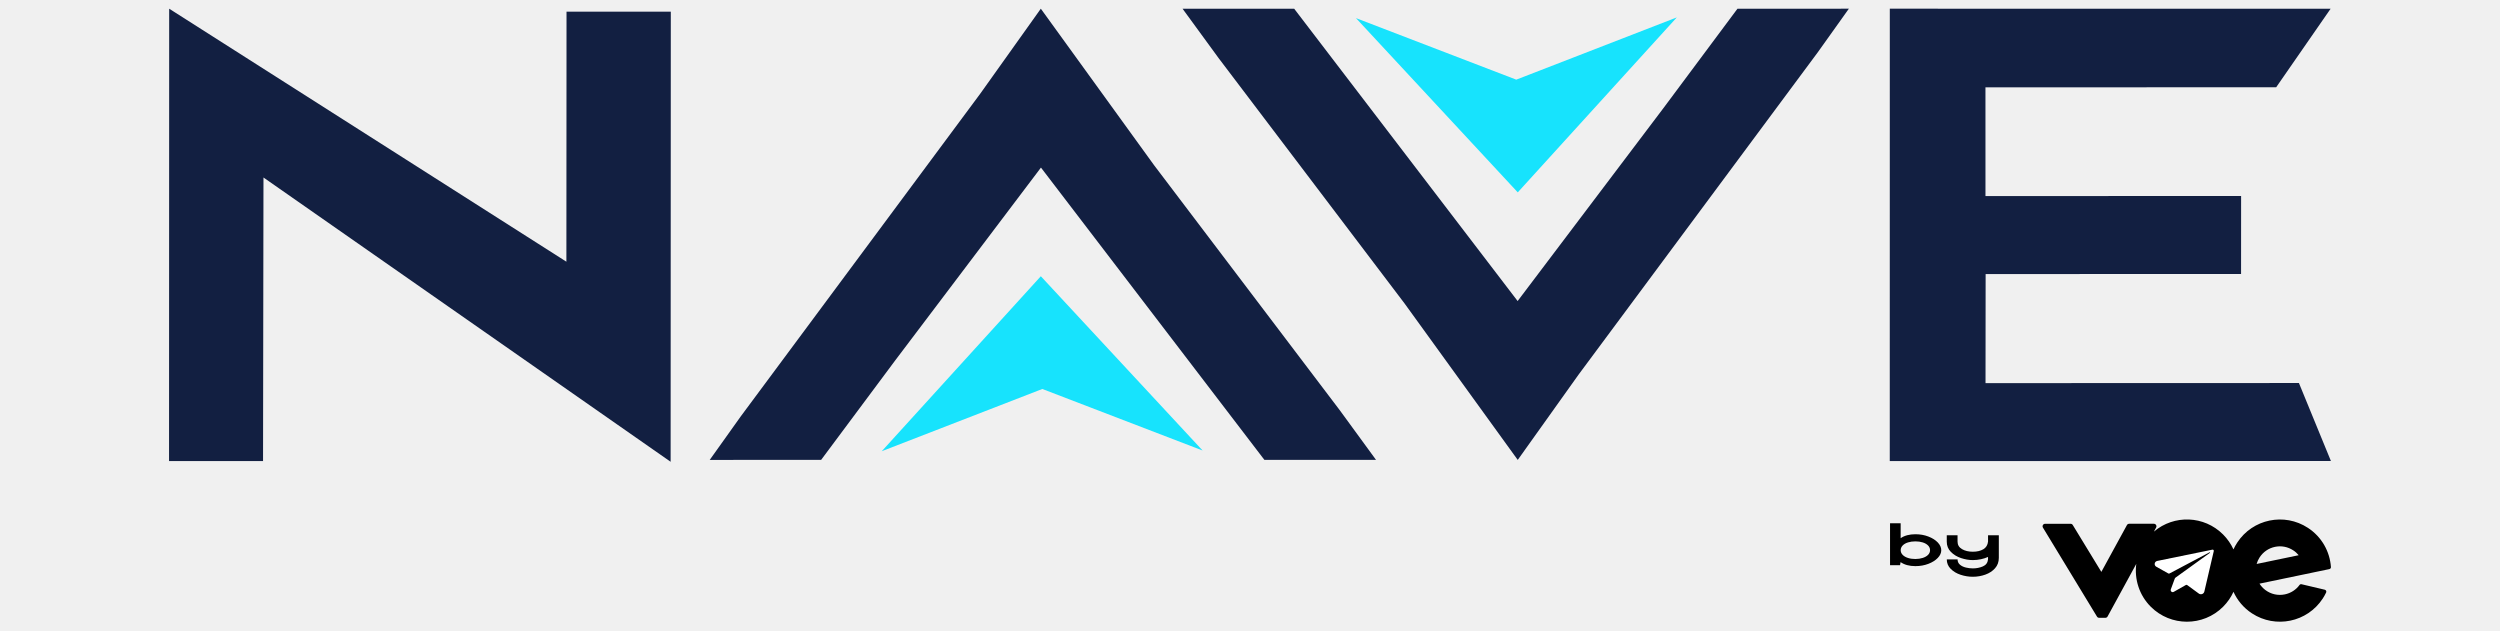
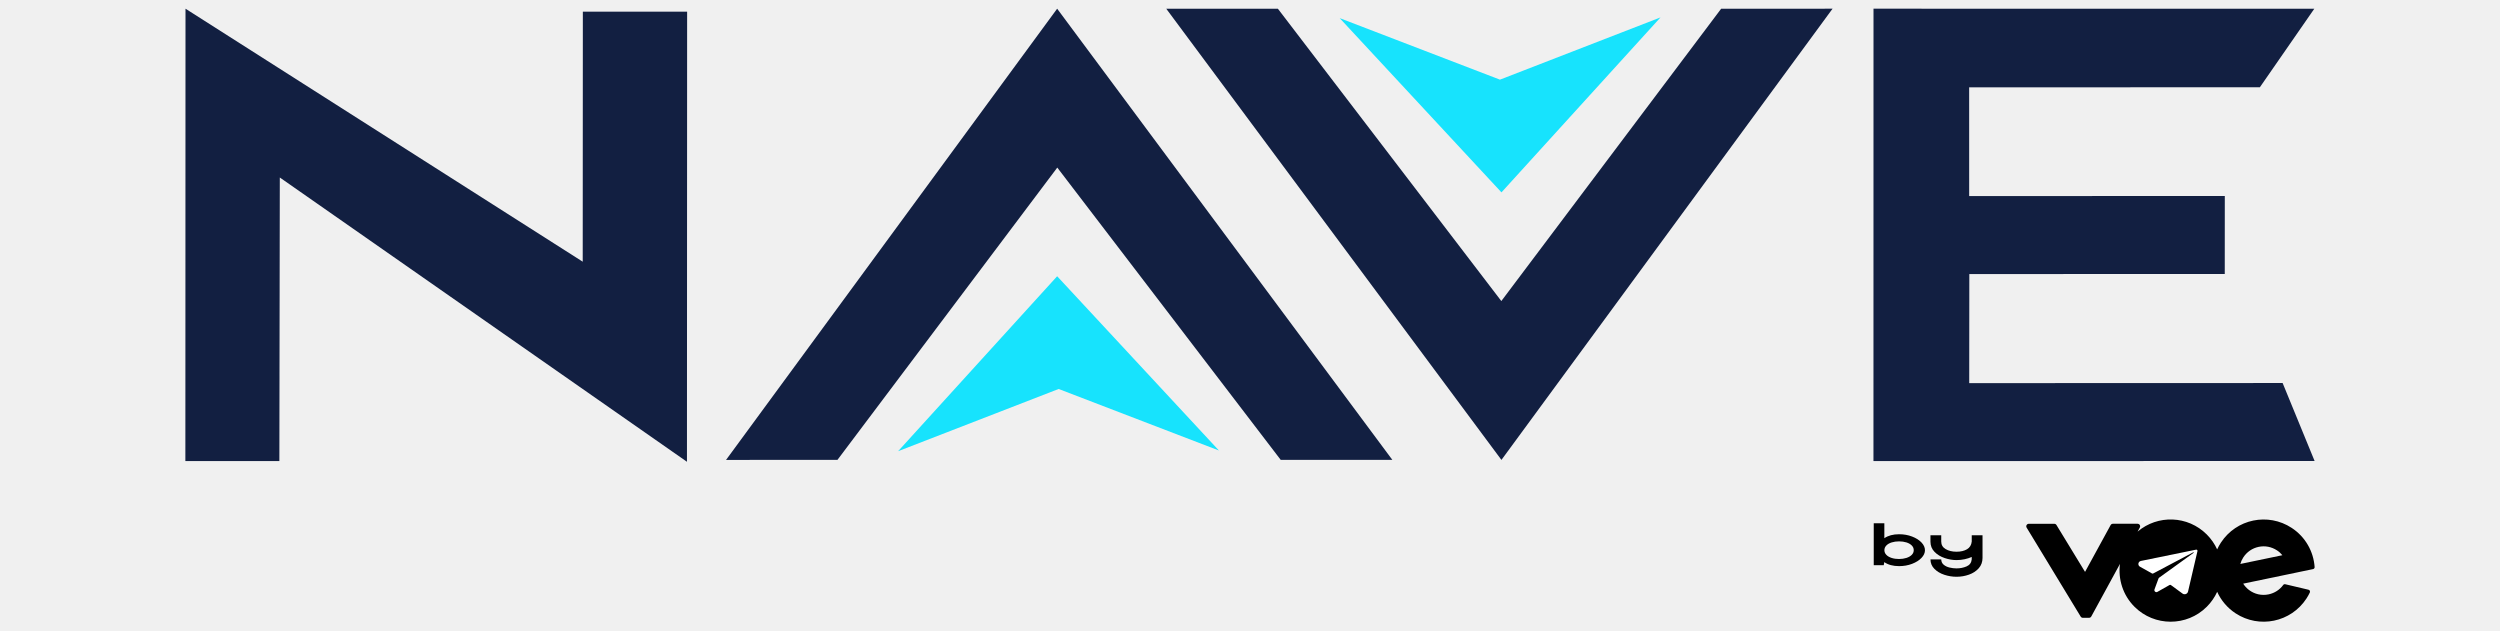
<svg xmlns="http://www.w3.org/2000/svg" id="Layer_1" version="1.1" viewBox="0 0 1150 290">
  <defs>
    <style>
      .st0 {
        fill: #fff;
      }

      .st1 {
        fill: #121f41;
      }

      .st2 {
        fill: #17e3fd;
      }
    </style>
  </defs>
-   <polygon class="st1" points="1030.89 126.03 913.39 126.07 913.34 176.24 1057.51 176.19 1072.22 212.06 869.29 212.1 869.31 4 1072.08 4.02 1047.04 40.14 913.31 40.18 913.32 90.2 1030.91 90.15 1030.89 126.03" />
-   <polygon class="st1" points="121.2 81.65 121 212.09 77.76 212.1 77.82 4 260.54 120.38 260.6 5.36 308.57 5.36 308.49 212.42 121.2 81.65" />
+   <polygon class="st1" points="1023.39 126.03 905.89 126.07 905.84 176.24 1050.01 176.19 1064.72 212.06 861.79 212.1 861.81 4 1064.58 4.02 1039.54 40.14 905.81 40.18 905.82 90.2 1023.41 90.15 1023.39 126.03" />
+   <polygon class="st1" points="128.71 81.65 128.51 212.09 85.27 212.1 85.33 4 268.05 120.38 268.11 5.36 316.08 5.36 316 212.42 128.71 81.65" />
  <g>
-     <polygon class="st1" points="478.84 77.09 411.85 165.72 377.73 211.53 326.47 211.56 340.75 191.53 450.82 43.23 478.78 4 530.85 75.96 616.33 188.75 632.97 211.54 581.62 211.54 478.84 77.09" />
-     <polygon class="st2" points="479.47 178.93 405.61 207.56 478.78 127.07 553.2 207.24 479.47 178.93" />
+     <polygon class="st1" points="385.24 211.53 333.98 211.56 486.29 4 640.48 211.54 589.13 211.54 486.35 77.09 385.24 211.53" />
+     <polygon class="st2" points="486.98 178.93 413.12 207.56 486.29 127.07 560.71 207.24 486.98 178.93" />
  </g>
  <g>
-     <polygon class="st1" points="698.11 138.48 765.1 49.84 799.22 4.03 850.48 4 836.2 24.03 726.13 172.34 698.16 211.56 646.1 139.6 560.62 26.81 543.98 4.02 595.33 4.02 698.11 138.48" />
-     <polygon class="st2" points="697.48 36.64 771.34 8 698.17 88.49 623.75 8.33 697.48 36.64" />
+     <polygon class="st1" points="791.72 4.03 842.98 4 690.66 211.56 536.48 4.02 587.83 4.02 690.61 138.48 791.72 4.03" />
+     <polygon class="st2" points="689.98 36.64 763.84 8 690.67 88.49 616.25 8.33 689.98 36.64" />
  </g>
  <g>
-     <path d="M1061.67,242.83c-5.44-3.57-11.8-4.59-17.68-3.37-5.89,1.22-11.31,4.7-14.87,10.14-.66,1.01-1.24,2.06-1.73,3.12-1.14-2.48-2.73-4.81-4.77-6.86-8.74-8.74-22.57-9.18-31.82-1.32l1.02-1.87c.43-.78-.14-1.74-1.03-1.74h-11.37c-.43,0-.82.23-1.03.61l-11.77,21.53-13.15-21.57c-.21-.35-.59-.56-1-.56h-11.71c-.92,0-1.48,1-1,1.78l24.85,40.91c.21.35.59.56,1,.56h2.85c.43,0,.83-.23,1.03-.61l13.2-24.19c-.92,7.01,1.31,14.36,6.68,19.72,9.14,9.14,24.05,9.2,33.25,0,2.05-2.05,3.64-4.38,4.78-6.87,1.78,3.91,4.65,7.38,8.49,9.9,5.42,3.55,11.78,4.58,17.68,3.35,5.88-1.22,11.31-4.69,14.87-10.12.6-.91,1.12-1.85,1.58-2.81.25-.53-.05-1.16-.62-1.29l-10.68-2.52c-.35-.08-.73.04-.94.34-1.63,2.23-4,3.75-6.73,4.32-3.19.66-6.43-.06-9.04-2.04-1.07-.82-1.95-1.8-2.64-2.89l20.42-4.25,5.6-1.17,6.11-1.27c.45-.09.76-.5.73-.95-.5-7.07-4.17-13.83-10.57-18.02h.01ZM1038.05,259.42c.29-1.03.73-2.03,1.34-2.97,1.64-2.55,4.17-4.29,7.11-4.9,2.91-.61,5.89-.03,8.4,1.61.97.63,1.8,1.39,2.49,2.24l-19.34,4.02Z" />
-     <path class="st0" d="M992.29,258.05c-1.28.26-1.56,1.96-.43,2.62l5.58,3.13c.16.09.36.09.52,0l18.44-9.75c.16-.09.31.14.16.25l-15.81,11.4c-.17.12-.29.28-.36.48l-1.82,4.94c-.3.82.58,1.57,1.34,1.14l5.6-3.17c.19-.11.42-.09.59.03l5.37,3.93c.93.68,2.26.19,2.53-.94l4.34-18.62c.09-.38-.25-.73-.63-.65l-25.42,5.2h0Z" />
+     <path d="M1054.17,242.83c-5.44-3.57-11.8-4.59-17.68-3.37-5.89,1.22-11.31,4.7-14.87,10.14-.66,1.01-1.24,2.06-1.73,3.12-1.14-2.48-2.73-4.81-4.77-6.86-8.74-8.74-22.57-9.18-31.82-1.32l1.02-1.87c.43-.78-.14-1.74-1.03-1.74h-11.37c-.43,0-.82.23-1.03.61l-11.77,21.53-13.15-21.57c-.21-.35-.59-.56-1-.56h-11.71c-.92,0-1.48,1-1,1.78l24.85,40.91c.21.35.59.56,1,.56h2.85c.43,0,.83-.23,1.03-.61l13.2-24.19c-.92,7.01,1.31,14.36,6.68,19.72,9.14,9.14,24.05,9.2,33.25,0,2.05-2.05,3.64-4.38,4.78-6.87,1.78,3.91,4.65,7.38,8.49,9.9,5.42,3.55,11.78,4.58,17.68,3.35,5.88-1.22,11.31-4.69,14.87-10.12.6-.91,1.12-1.85,1.58-2.81.25-.53-.05-1.16-.62-1.29l-10.68-2.52c-.35-.08-.73.04-.94.34-1.63,2.23-4,3.75-6.73,4.32-3.19.66-6.43-.06-9.04-2.04-1.07-.82-1.95-1.8-2.64-2.89l20.42-4.25,5.6-1.17,6.11-1.27c.45-.09.76-.5.73-.95-.5-7.07-4.17-13.83-10.57-18.02h.01ZM1030.55,259.42c.29-1.03.73-2.03,1.34-2.97,1.64-2.55,4.17-4.29,7.11-4.9,2.91-.61,5.89-.03,8.4,1.61.97.63,1.8,1.39,2.49,2.24l-19.34,4.02Z" />
+     <path class="st0" d="M984.79,258.05c-1.28.26-1.56,1.96-.43,2.62l5.58,3.13c.16.09.36.09.52,0l18.44-9.75c.16-.09.31.14.16.25l-15.81,11.4c-.17.12-.29.28-.36.48l-1.82,4.94c-.3.82.58,1.57,1.34,1.14l5.6-3.17c.19-.11.42-.09.59.03l5.37,3.93c.93.68,2.26.19,2.53-.94l4.34-18.62c.09-.38-.25-.73-.63-.65l-25.42,5.2h0Z" />
  </g>
  <g>
-     <path d="M874.27,258.57l-.25,1.43h-4.6v-19.29h4.88v6.86c1.76-1.21,4.02-1.82,6.78-1.82,2.15,0,4.14.35,5.96,1.05,1.83.7,3.27,1.61,4.34,2.74s1.6,2.32,1.6,3.57-.53,2.41-1.6,3.53c-1.07,1.12-2.51,2.03-4.34,2.73s-3.82,1.05-5.96,1.05c-2.79,0-5.06-.62-6.81-1.85h0ZM875.23,255.25c.61.62,1.42,1.08,2.45,1.41s2.16.48,3.39.48,2.36-.17,3.39-.5,1.85-.8,2.45-1.41c.61-.61.91-1.32.91-2.15s-.3-1.55-.91-2.16c-.61-.62-1.42-1.08-2.45-1.41-1.03-.32-2.16-.48-3.39-.48s-2.36.16-3.39.48c-1.03.32-1.85.79-2.45,1.41s-.91,1.34-.91,2.16.3,1.55.91,2.16h0Z" />
-     <path d="M895.51,246.22h4.96v2.89c0,1.52.68,2.69,2.04,3.48,1.36.8,3.02,1.2,4.99,1.2s3.54-.38,4.82-1.13,2.01-1.94,2.18-3.55v-2.89h4.96v10.41c0,1.87-.58,3.46-1.74,4.77-1.16,1.3-2.65,2.28-4.48,2.93-1.83.65-3.74.98-5.74.98-1.89,0-3.76-.3-5.61-.91-1.85-.61-3.37-1.52-4.57-2.73-1.2-1.21-1.8-2.66-1.8-4.35h4.96c0,1.01.37,1.82,1.1,2.44s1.64,1.05,2.71,1.31,2.14.39,3.21.39c1.65,0,3.19-.3,4.61-.91,1.42-.61,2.22-1.68,2.38-3.22v-1.13c-.97.44-2.07.79-3.28,1.05-1.21.26-2.45.39-3.72.39-1.75,0-3.54-.31-5.4-.92-1.86-.62-3.42-1.56-4.68-2.84-1.27-1.28-1.9-2.85-1.9-4.73v-2.92h0Z" />
+     <path d="M866.77,258.57l-.25,1.43h-4.6v-19.29h4.88v6.86c1.76-1.21,4.02-1.82,6.78-1.82,2.15,0,4.14.35,5.96,1.05,1.83.7,3.27,1.61,4.34,2.74s1.6,2.32,1.6,3.57-.53,2.41-1.6,3.53c-1.07,1.12-2.51,2.03-4.34,2.73s-3.82,1.05-5.96,1.05c-2.79,0-5.06-.62-6.81-1.85h0ZM867.73,255.25c.61.62,1.42,1.08,2.45,1.41s2.16.48,3.39.48,2.36-.17,3.39-.5,1.85-.8,2.45-1.41c.61-.61.91-1.32.91-2.15s-.3-1.55-.91-2.16c-.61-.62-1.42-1.08-2.45-1.41-1.03-.32-2.16-.48-3.39-.48s-2.36.16-3.39.48c-1.03.32-1.85.79-2.45,1.41s-.91,1.34-.91,2.16.3,1.55.91,2.16h0Z" />
+     <path d="M888.01,246.22h4.96v2.89c0,1.52.68,2.69,2.04,3.48,1.36.8,3.02,1.2,4.99,1.2s3.54-.38,4.82-1.13,2.01-1.94,2.18-3.55v-2.89h4.96v10.41c0,1.87-.58,3.46-1.74,4.77-1.16,1.3-2.65,2.28-4.48,2.93-1.83.65-3.74.98-5.74.98-1.89,0-3.76-.3-5.61-.91-1.85-.61-3.37-1.52-4.57-2.73-1.2-1.21-1.8-2.66-1.8-4.35h4.96c0,1.01.37,1.82,1.1,2.44s1.64,1.05,2.71,1.31,2.14.39,3.21.39c1.65,0,3.19-.3,4.61-.91,1.42-.61,2.22-1.68,2.38-3.22v-1.13c-.97.44-2.07.79-3.28,1.05-1.21.26-2.45.39-3.72.39-1.75,0-3.54-.31-5.4-.92-1.86-.62-3.42-1.56-4.68-2.84-1.27-1.28-1.9-2.85-1.9-4.73v-2.92h0Z" />
  </g>
</svg>
